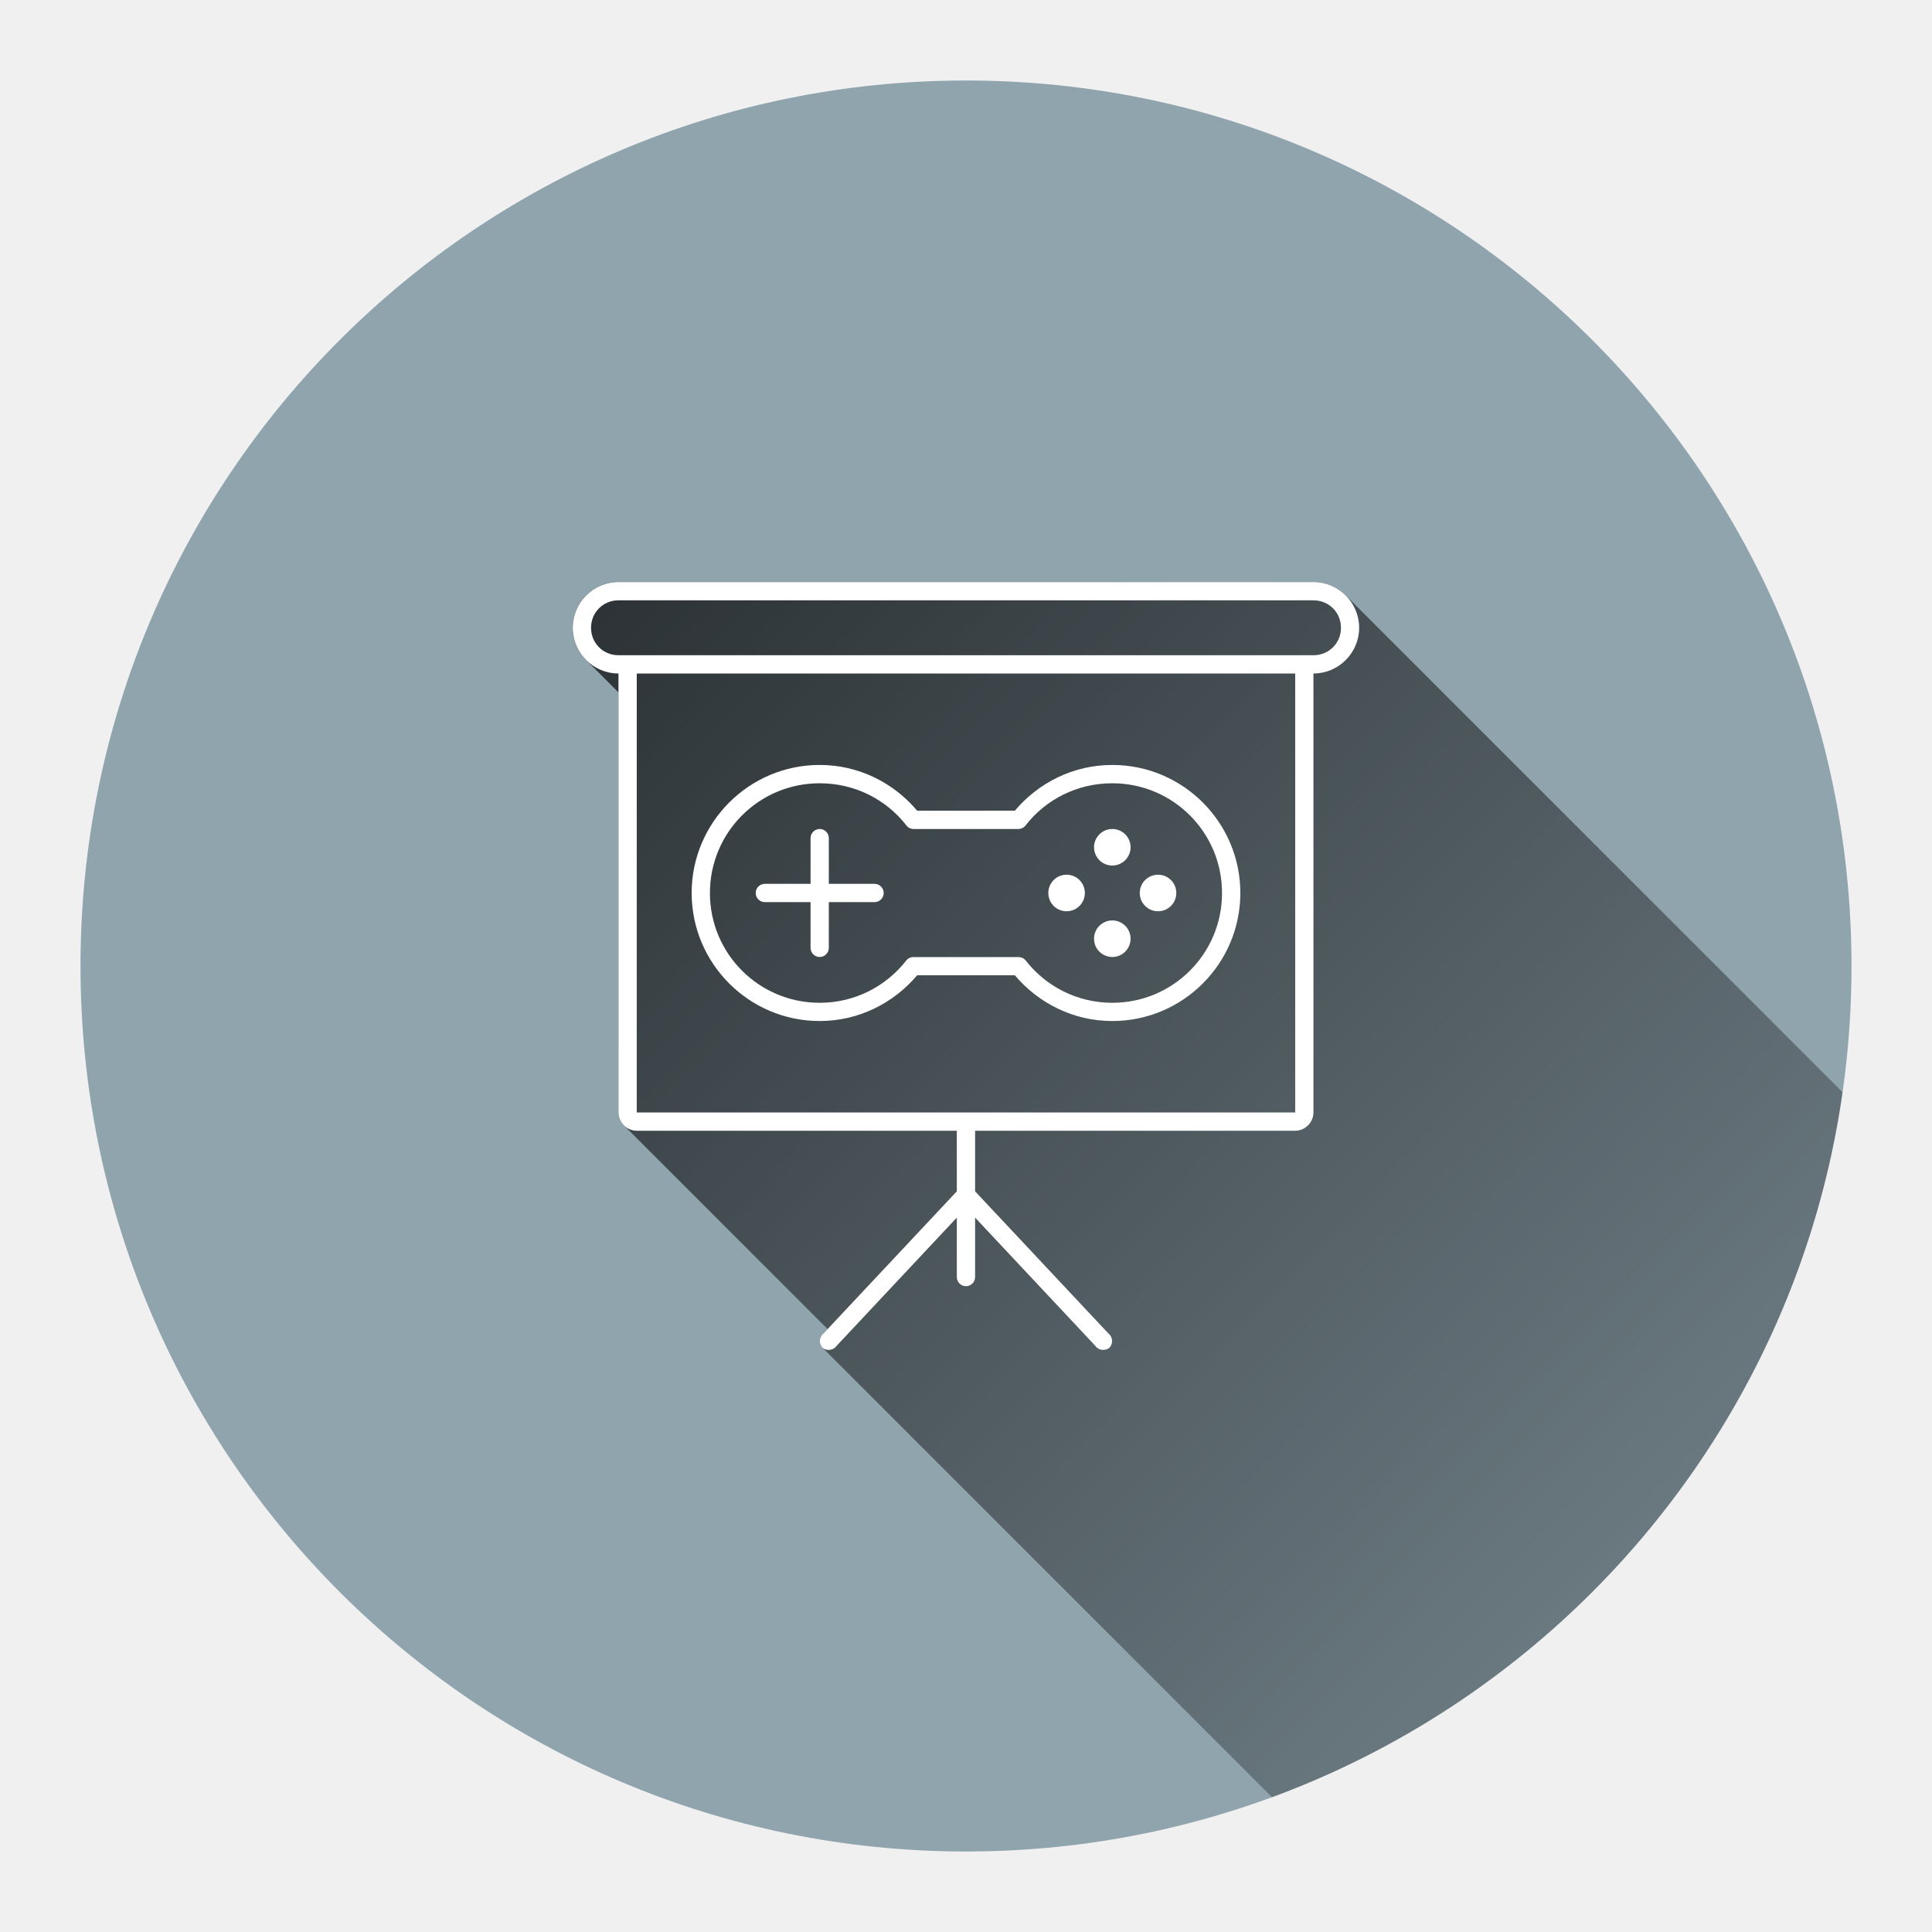
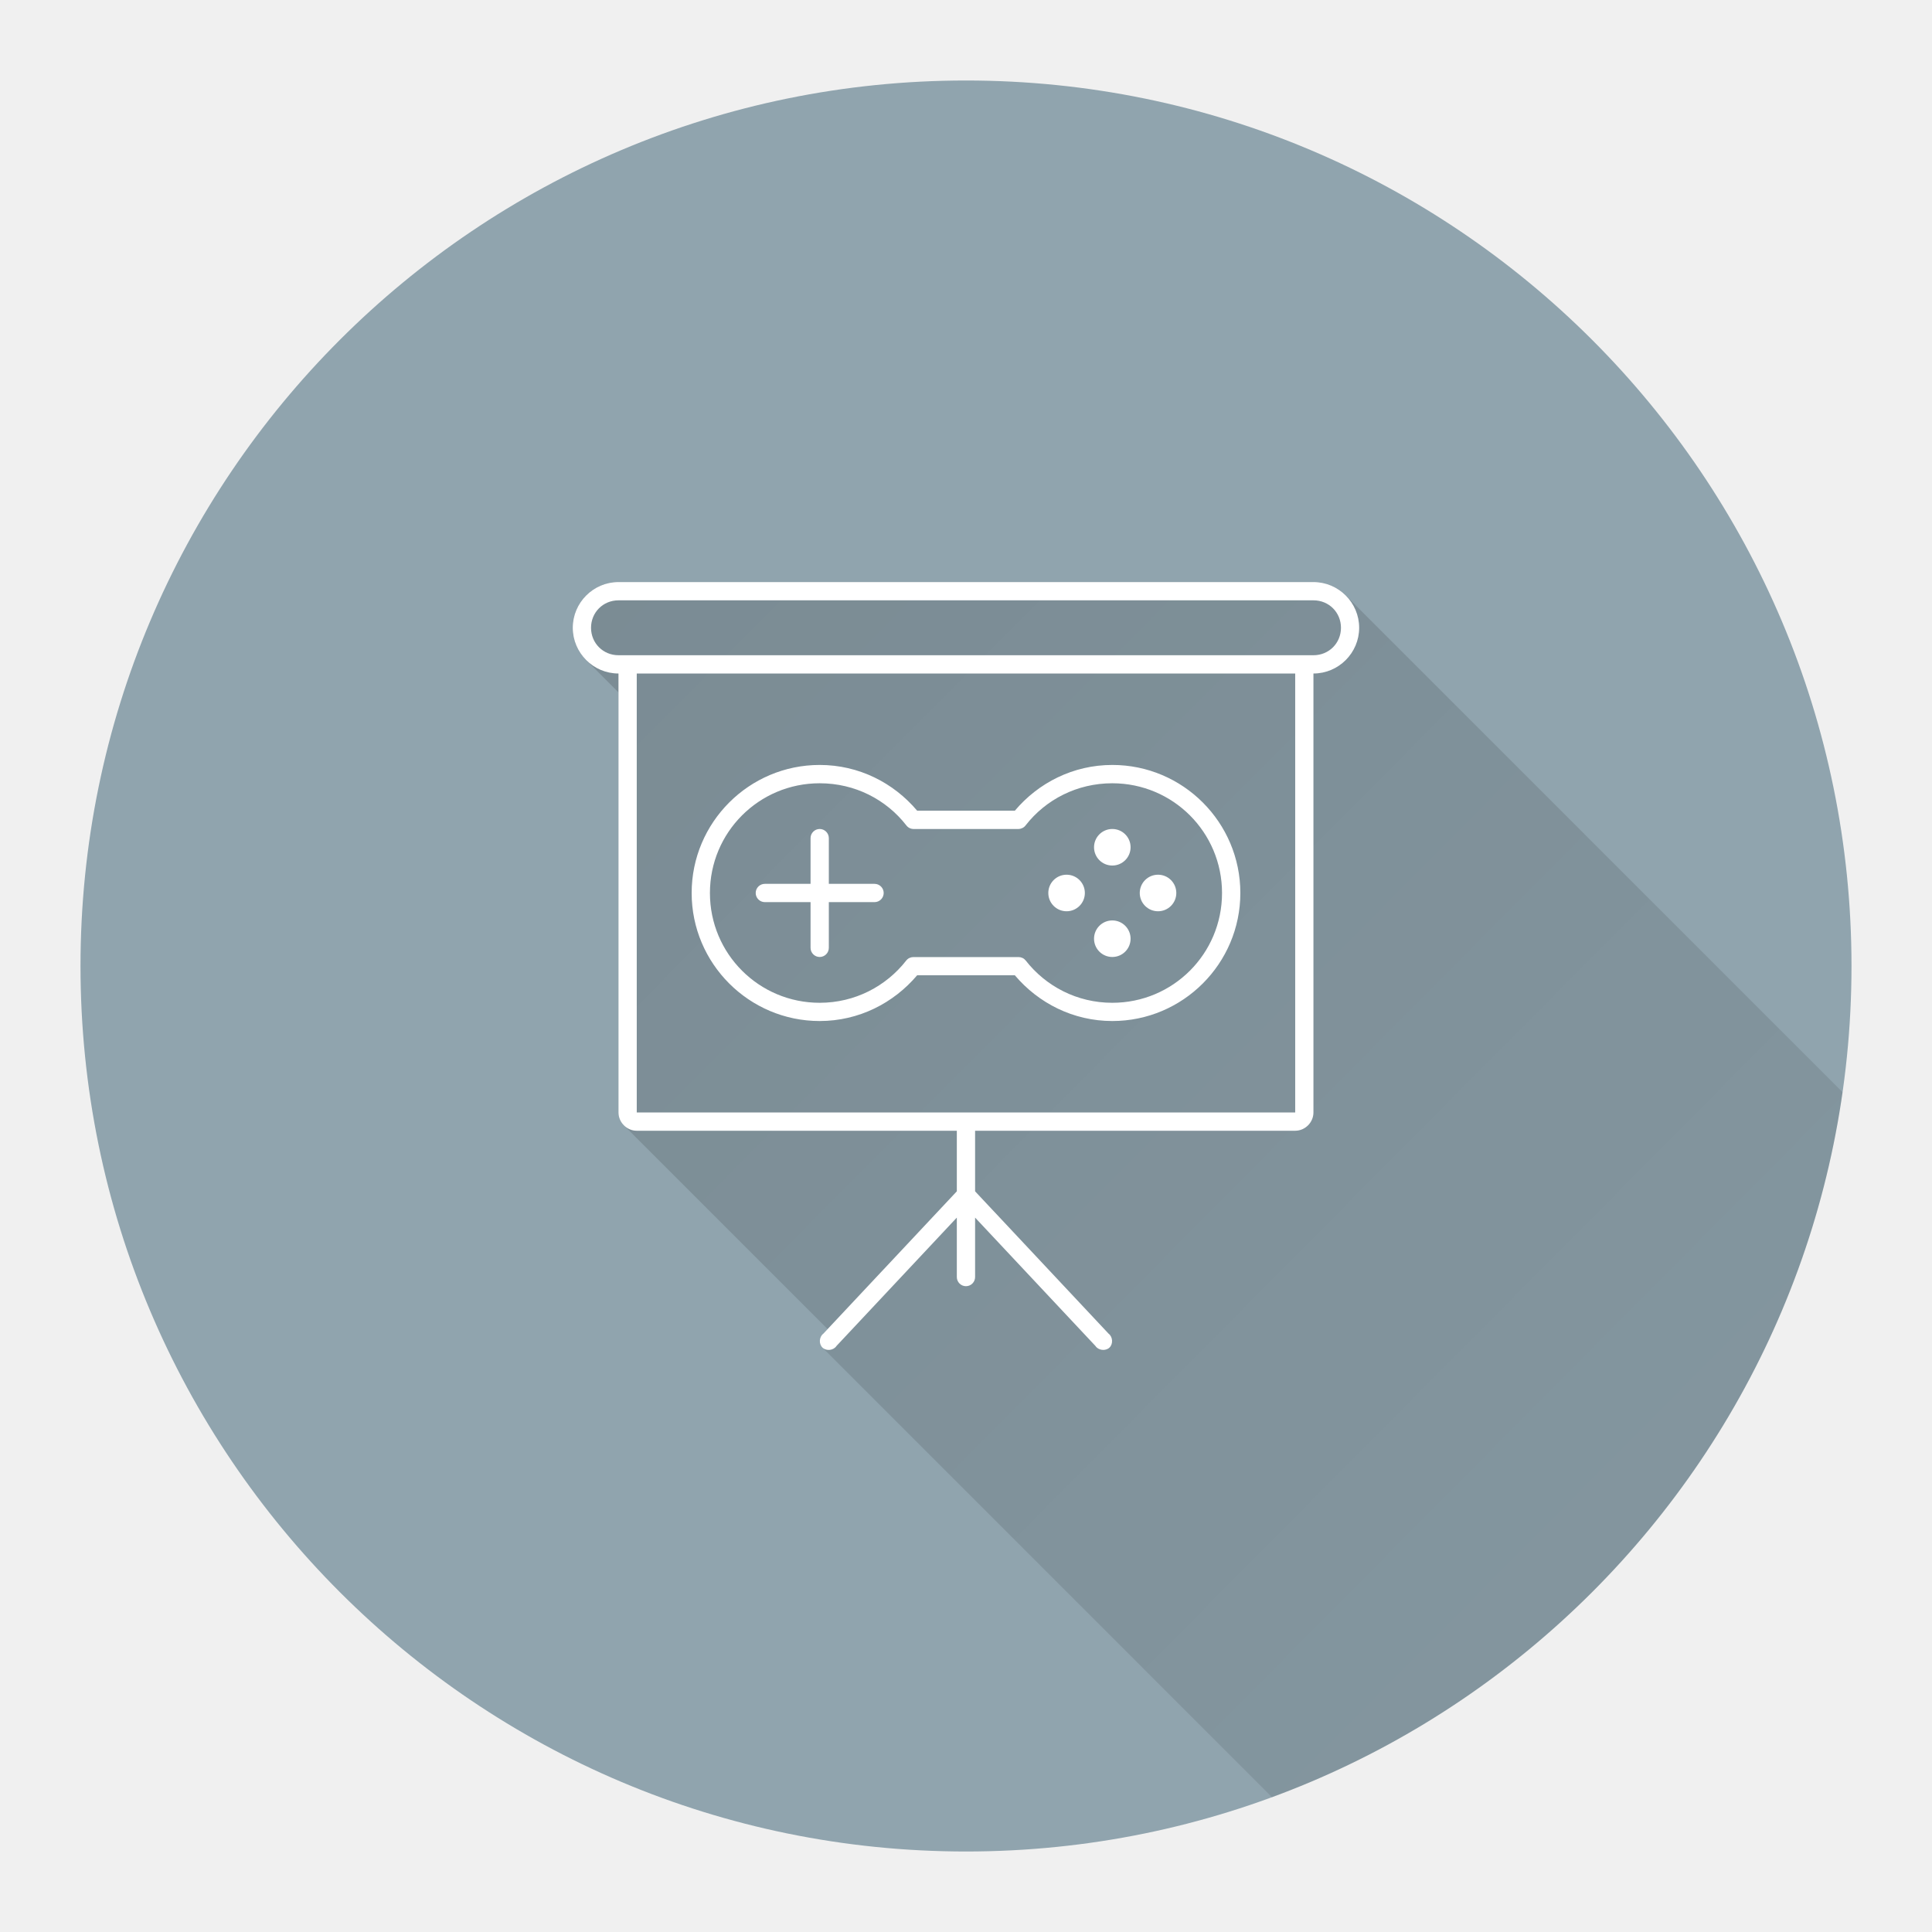
<svg xmlns="http://www.w3.org/2000/svg" version="1.1" width="48" height="48">
  <defs>
-     <linearGradient x1="14.23" y1="14.461" x2="54.983" y2="54.752" gradientUnits="userSpaceOnUse" id="color-1">
-       <stop offset="0" stop-color="#000000" stop-opacity="0.7" />
+     <linearGradient x1="14.23" y1="14.461" x2="76.197" y2="75.966" gradientUnits="userSpaceOnUse" id="color-1">
+       <stop offset="0" stop-color="#000000" stop-opacity="0.15" />
      <stop offset="1" stop-color="#000000" stop-opacity="0" />
    </linearGradient>
    <filter id="dropshadow-base">
      <feColorMatrix type="matrix" values="0 0 0 0 0  0 0 0 0 0  0 0 0 0 0  0 0 0 .8 0" />
      <feOffset dx="0" dy="1" />
      <feGaussianBlur stdDeviation="1" />
      <feComposite in="SourceGraphic" />
    </filter>
    <filter id="dropshadow-banner" x="-10%" y="-10%" width="120%" height="130%">
      <feColorMatrix type="matrix" values="0 0 0 0 0  0 0 0 0 0  0 0 0 0 0  0 0 0 .4 0" />
      <feOffset dx="0" dy="1" />
      <feGaussianBlur stdDeviation="0.5" />
      <feComposite in="SourceGraphic" />
    </filter>
  </defs>
  <g fill="none" fill-rule="nonzero" stroke="none" stroke-width="none" stroke-linecap="butt" stroke-linejoin="miter" stroke-miterlimit="10" stroke-dasharray="" stroke-dashoffset="0" font-family="none" font-weight="none" font-size="none" text-anchor="none" style="mix-blend-mode: normal">
    <path d="M2,24c0,-12.15 9.85,-22 22,-22c12.15,0 22,9.85 22,22c0,12.15 -9.85,22 -22,22c-12.15,0 -22,-9.85 -22,-22z" id="base 1 5" fill="#90a4ae" stroke-width="1" />
-     <path d="M14.563,16.399l0.803,0.803v10.437c0,0.124 0.052,0.238 0.134,0.32l5.063,5.063l-0.106,0.113c-0.105,0.078 -0.118,0.252 -0.026,0.344l11.172,11.172c7.459,-2.747 13.02,-9.421 14.175,-17.515l-12.342,-12.342c-0.206,-0.206 -0.49,-0.333 -0.803,-0.333l-17.268,0c-0.625,0 -1.136,0.511 -1.136,1.136c0,0.313 0.128,0.597 0.333,0.803z" fill="url(#color-1)" stroke-width="1" />
+     <path d="M14.563,16.399l0.803,0.803l0,10.437c0,0.124 0.052,0.238 0.134,0.32l5.063,5.063l-0.106,0.113c-0.105,0.078 -0.118,0.252 -0.026,0.344l11.172,11.172c7.459,-2.747 13.02,-9.421 14.175,-17.515l-12.342,-12.342c-0.206,-0.206 -0.49,-0.333 -0.803,-0.333l-17.268,0c-0.625,0 -1.136,0.511 -1.136,1.136c0,0.313 0.128,0.597 0.333,0.803z" fill="url(#color-1)" stroke-width="1" />
    <path d="M15.366,14.461c-0.625,0 -1.136,0.511 -1.136,1.136c0,0.625 0.511,1.136 1.136,1.136v10.906c0,0.248 0.207,0.454 0.454,0.454h7.952v1.505l-3.316,3.536c-0.106,0.079 -0.118,0.257 -0.021,0.348c0.097,0.091 0.276,0.069 0.348,-0.043l2.989,-3.188v1.477c0,0.125 0.102,0.227 0.227,0.227c0.125,0 0.227,-0.102 0.227,-0.227v-1.477l2.989,3.188c0.072,0.112 0.251,0.133 0.348,0.043c0.097,-0.091 0.085,-0.269 -0.021,-0.348l-3.316,-3.536v-1.505h7.952c0.248,0 0.454,-0.207 0.454,-0.454v-10.906c0.625,0 1.136,-0.511 1.136,-1.136c0,-0.625 -0.511,-1.136 -1.136,-1.136zM15.366,14.915h17.268c0.382,0 0.682,0.3 0.682,0.682c0,0.382 -0.3,0.682 -0.682,0.682h-17.268c-0.382,0 -0.682,-0.3 -0.682,-0.682c0,-0.382 0.3,-0.682 0.682,-0.682zM15.82,16.733h16.359v10.906h-16.359zM20.365,19.005c-1.754,0 -3.181,1.427 -3.181,3.181c0,1.754 1.427,3.181 3.181,3.181c0.973,0 1.838,-0.447 2.421,-1.136h2.428c0.583,0.69 1.449,1.136 2.421,1.136c1.754,0 3.181,-1.427 3.181,-3.181c0,-1.754 -1.427,-3.181 -3.181,-3.181c-0.974,0 -1.838,0.445 -2.421,1.136h-2.428c-0.583,-0.691 -1.447,-1.136 -2.421,-1.136zM20.365,19.46c0.876,0 1.652,0.404 2.151,1.044c0.042,0.057 0.107,0.091 0.177,0.092h2.613c0.07,-0.002 0.136,-0.036 0.177,-0.092c0.499,-0.64 1.276,-1.044 2.151,-1.044c1.509,0 2.727,1.218 2.727,2.727c0,1.509 -1.218,2.727 -2.727,2.727c-0.876,0 -1.652,-0.411 -2.151,-1.051c-0.043,-0.054 -0.108,-0.085 -0.177,-0.085h-2.613c-0.069,-0 -0.134,0.031 -0.177,0.085c-0.499,0.64 -1.276,1.051 -2.151,1.051c-1.509,0 -2.727,-1.218 -2.727,-2.727c0,-1.509 1.218,-2.727 2.727,-2.727zM20.365,20.596c-0.125,0 -0.227,0.102 -0.227,0.227v1.136h-1.136c-0.125,0 -0.227,0.102 -0.227,0.227c0,0.125 0.102,0.227 0.227,0.227h1.136v1.136c0,0.125 0.102,0.227 0.227,0.227c0.125,0 0.227,-0.102 0.227,-0.227v-1.136h1.136c0.125,0 0.227,-0.102 0.227,-0.227c0,-0.125 -0.102,-0.227 -0.227,-0.227h-1.136v-1.136c0,-0.125 -0.102,-0.227 -0.227,-0.227zM27.635,20.596c-0.251,0 -0.454,0.203 -0.454,0.454c0,0.251 0.203,0.454 0.454,0.454c0.251,0 0.454,-0.203 0.454,-0.454c0,-0.251 -0.203,-0.454 -0.454,-0.454zM26.499,21.732c-0.251,0 -0.454,0.203 -0.454,0.454c0,0.251 0.203,0.454 0.454,0.454c0.251,0 0.454,-0.203 0.454,-0.454c0,-0.251 -0.203,-0.454 -0.454,-0.454zM28.771,21.732c-0.251,0 -0.454,0.203 -0.454,0.454c0,0.251 0.203,0.454 0.454,0.454c0.251,0 0.454,-0.203 0.454,-0.454c0,-0.251 -0.203,-0.454 -0.454,-0.454zM27.635,22.868c-0.251,0 -0.454,0.203 -0.454,0.454c0,0.251 0.203,0.454 0.454,0.454c0.251,0 0.454,-0.203 0.454,-0.454c0,-0.251 -0.203,-0.454 -0.454,-0.454z" fill="none" stroke-width="0" />
    <path d="M15.366,14.461c-0.625,0 -1.136,0.511 -1.136,1.136c0,0.625 0.511,1.136 1.136,1.136v10.906c0,0.248 0.207,0.454 0.454,0.454h7.952v1.505l-3.316,3.536c-0.106,0.079 -0.118,0.257 -0.021,0.348c0.097,0.091 0.276,0.069 0.348,-0.043l2.989,-3.188v1.477c0,0.125 0.102,0.227 0.227,0.227c0.125,0 0.227,-0.102 0.227,-0.227v-1.477l2.989,3.188c0.072,0.112 0.251,0.133 0.348,0.043c0.097,-0.091 0.085,-0.269 -0.021,-0.348l-3.316,-3.536v-1.505h7.952c0.248,0 0.454,-0.207 0.454,-0.454v-10.906c0.625,0 1.136,-0.511 1.136,-1.136c0,-0.625 -0.511,-1.136 -1.136,-1.136zM15.366,14.915h17.268c0.382,0 0.682,0.3 0.682,0.682c0,0.382 -0.3,0.682 -0.682,0.682h-17.268c-0.382,0 -0.682,-0.3 -0.682,-0.682c0,-0.382 0.3,-0.682 0.682,-0.682zM15.82,16.733h16.359v10.906h-16.359zM20.365,19.005c-1.754,0 -3.181,1.427 -3.181,3.181c0,1.754 1.427,3.181 3.181,3.181c0.973,0 1.838,-0.447 2.421,-1.136h2.428c0.583,0.69 1.449,1.136 2.421,1.136c1.754,0 3.181,-1.427 3.181,-3.181c0,-1.754 -1.427,-3.181 -3.181,-3.181c-0.974,0 -1.838,0.445 -2.421,1.136h-2.428c-0.583,-0.691 -1.447,-1.136 -2.421,-1.136zM20.365,19.46c0.876,0 1.652,0.404 2.151,1.044c0.042,0.057 0.107,0.091 0.177,0.092h2.613c0.07,-0.002 0.136,-0.036 0.177,-0.092c0.499,-0.64 1.276,-1.044 2.151,-1.044c1.509,0 2.727,1.218 2.727,2.727c0,1.509 -1.218,2.727 -2.727,2.727c-0.876,0 -1.652,-0.411 -2.151,-1.051c-0.043,-0.054 -0.108,-0.085 -0.177,-0.085h-2.613c-0.069,-0 -0.134,0.031 -0.177,0.085c-0.499,0.64 -1.276,1.051 -2.151,1.051c-1.509,0 -2.727,-1.218 -2.727,-2.727c0,-1.509 1.218,-2.727 2.727,-2.727zM20.365,20.596c-0.125,0 -0.227,0.102 -0.227,0.227v1.136h-1.136c-0.125,0 -0.227,0.102 -0.227,0.227c0,0.125 0.102,0.227 0.227,0.227h1.136v1.136c0,0.125 0.102,0.227 0.227,0.227c0.125,0 0.227,-0.102 0.227,-0.227v-1.136h1.136c0.125,0 0.227,-0.102 0.227,-0.227c0,-0.125 -0.102,-0.227 -0.227,-0.227h-1.136v-1.136c0,-0.125 -0.102,-0.227 -0.227,-0.227zM27.635,20.596c-0.251,0 -0.454,0.203 -0.454,0.454c0,0.251 0.203,0.454 0.454,0.454c0.251,0 0.454,-0.203 0.454,-0.454c0,-0.251 -0.203,-0.454 -0.454,-0.454zM26.499,21.732c-0.251,0 -0.454,0.203 -0.454,0.454c0,0.251 0.203,0.454 0.454,0.454c0.251,0 0.454,-0.203 0.454,-0.454c0,-0.251 -0.203,-0.454 -0.454,-0.454zM28.771,21.732c-0.251,0 -0.454,0.203 -0.454,0.454c0,0.251 0.203,0.454 0.454,0.454c0.251,0 0.454,-0.203 0.454,-0.454c0,-0.251 -0.203,-0.454 -0.454,-0.454zM27.635,22.868c-0.251,0 -0.454,0.203 -0.454,0.454c0,0.251 0.203,0.454 0.454,0.454c0.251,0 0.454,-0.203 0.454,-0.454c0,-0.251 -0.203,-0.454 -0.454,-0.454z" fill="#ffffff" stroke-width="0" />
    <path d="M2,24c0,-12.15 9.85,-22 22,-22c12.15,0 22,9.85 22,22c0,12.15 -9.85,22 -22,22c-12.15,0 -22,-9.85 -22,-22z" id="base 1 1 1" fill="none" stroke-width="1" />
    <g fill="#000000" stroke-width="1" font-family="Roboto, sans-serif" font-weight="normal" font-size="14" text-anchor="start">
      <g />
    </g>
    <rect x="2" y="2" width="44" height="22" fill="none" stroke-width="1" />
    <path d="M2,24v-22h44v22z" fill="none" stroke-width="1" />
    <path d="M2,24v-22h44v22z" fill="none" stroke-width="1" />
    <path d="M2,24v-22h44v22z" fill="none" stroke-width="1" />
    <path d="M2,24v-22h44v22z" fill="none" stroke-width="1" />
  </g>
</svg>
